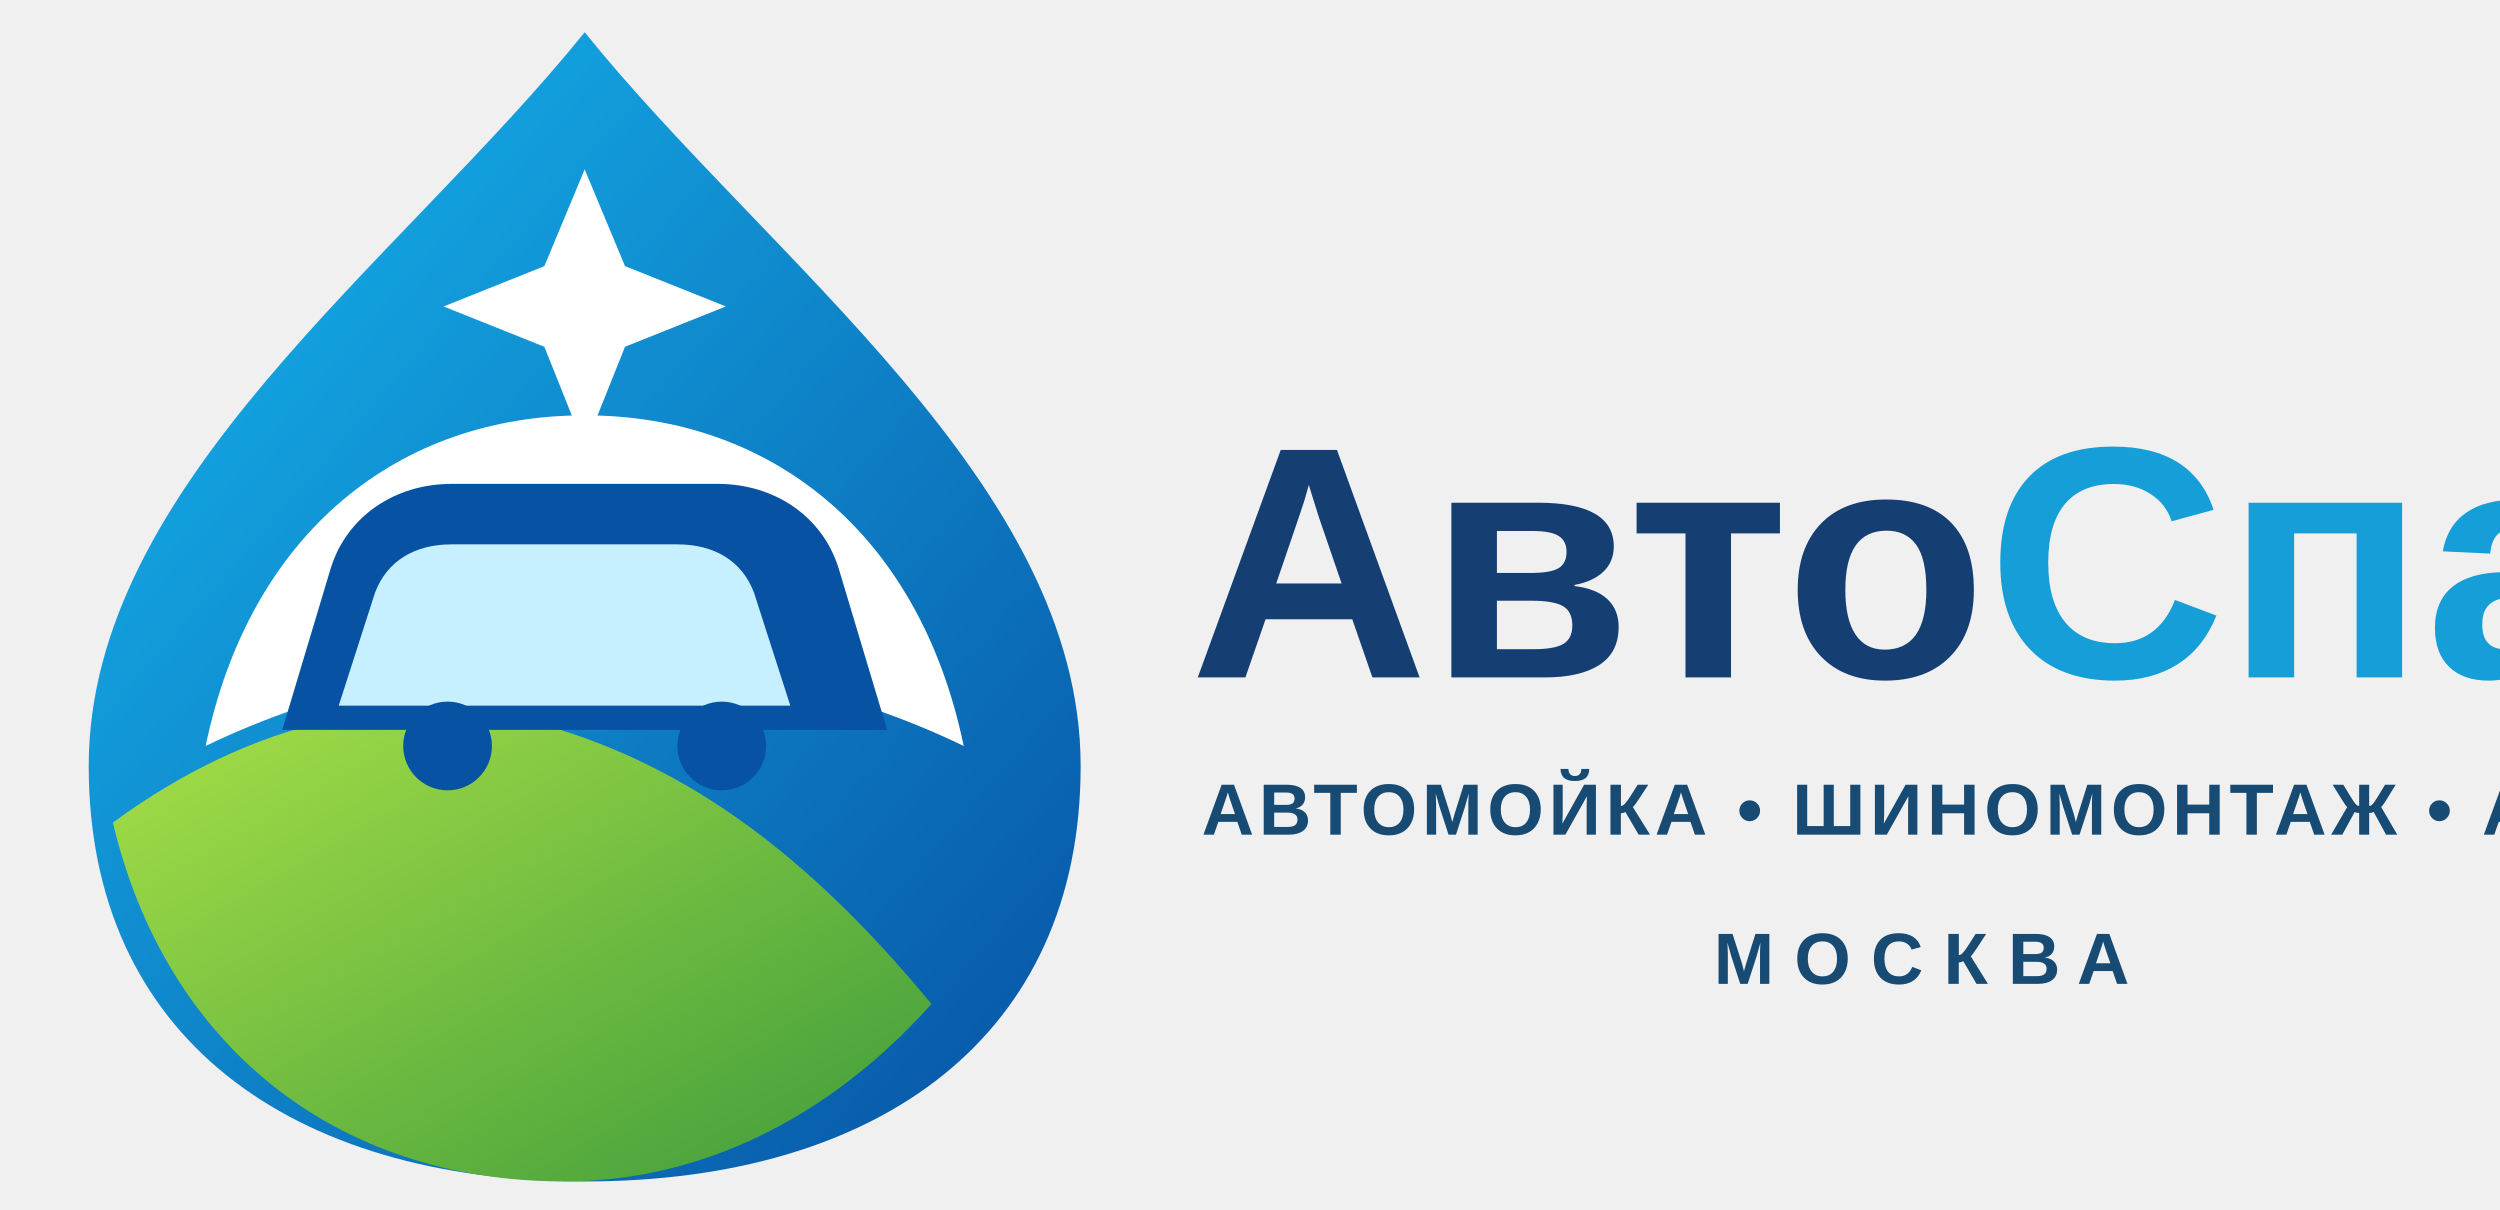
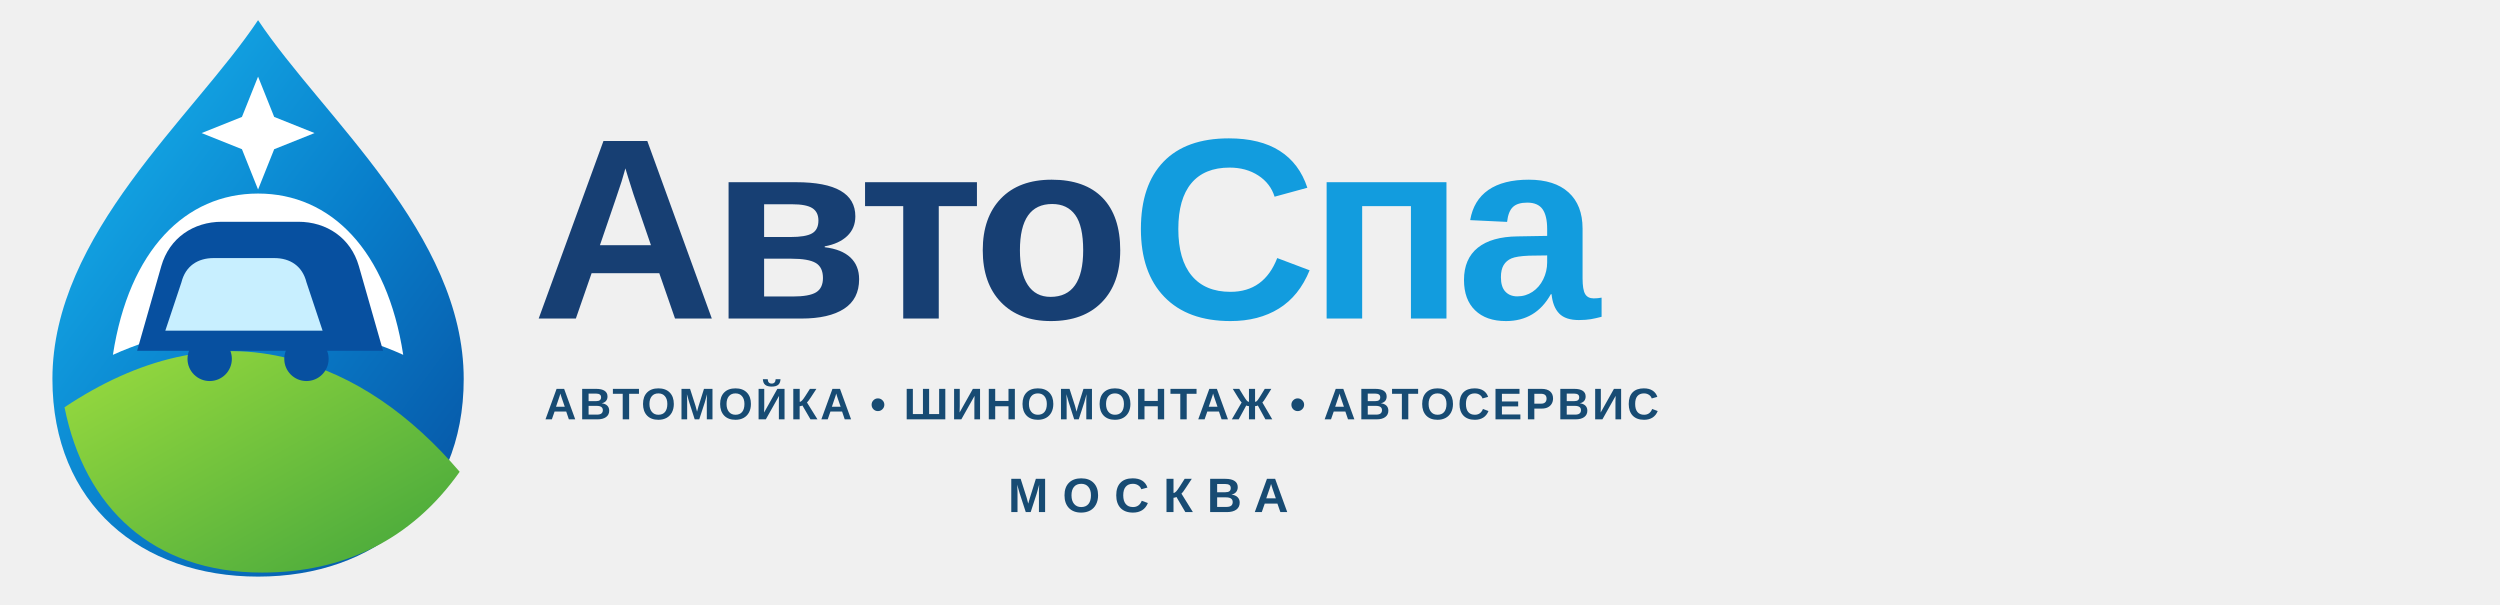
- <svg xmlns="http://www.w3.org/2000/svg" viewBox="0 0 620 300">
+ <svg xmlns="http://www.w3.org/2000/svg" viewBox="0 0 620 150" role="img" aria-labelledby="title desc">
  <defs>
-     <linearGradient id="b" x1="0" y1="0" x2="1" y2="1">
-       <stop stop-color="#16b8ef" />
-       <stop offset="1" stop-color="#0751a4" />
+     <linearGradient id="drop" x1="0" y1="0" x2="1" y2="1">
+       <stop stop-color="#19b9f0" />
+       <stop offset=".55" stop-color="#087dca" />
+       <stop offset="1" stop-color="#0750a0" />
    </linearGradient>
-     <linearGradient id="g" x1="0" y1="0" x2="1" y2="1">
-       <stop stop-color="#a8e047" />
-       <stop offset="1" stop-color="#3d9b3b" />
+     <linearGradient id="leaf" x1="0" y1="0" x2="1" y2="1">
+       <stop stop-color="#9bdc3e" />
+       <stop offset="1" stop-color="#42a53c" />
    </linearGradient>
  </defs>
-   <path d="M145 8C99 65 22 120 22 190c0 67 50 103 123 103s123-36 123-103C268 120 191 65 145 8Z" fill="url(#b)" />
-   <path d="M28 204c34-25 73-35 111-23 35 11 64 34 92 68-26 29-58 44-91 44-57 0-99-34-112-89Z" fill="url(#g)" />
-   <path d="M51 185c11-53 48-82 94-82s83 29 94 82c-58-28-130-28-188 0Z" fill="#fff" />
-   <path d="M70 181l12-40c4-13 16-21 30-21h66c14 0 26 8 30 21l12 40H70Z" fill="#0752a3" />
-   <path d="M84 175l9-28c3-8 10-12 19-12h56c9 0 16 4 19 12l9 28H84Z" fill="#c6efff" />
-   <circle cx="111" cy="185" r="11" fill="#0752a3" />
-   <circle cx="179" cy="185" r="11" fill="#0752a3" />
-   <path d="M145 42l10 24 25 10-25 10-10 25-10-25-25-10 25-10 10-24Z" fill="#fff" />
-   <text x="295" y="168" font-family="Arial,Helvetica,sans-serif" font-size="82" font-weight="800" fill="#153f73">Авто<tspan fill="#159ed7">Спа</tspan>
+   <path d="M64 5C48 29 13 58 13 94c0 31 22 49 51 49s51-18 51-49C115 58 80 29 64 5Z" fill="url(#drop)" />
+   <path d="M16 101c18-12 37-17 56-12 16 4 30 14 42 28-12 17-29 25-49 25-27 0-44-16-49-41Z" fill="url(#leaf)" />
+   <path d="M28 88c4-26 18-40 36-40s32 14 36 40c-22-10-50-10-72 0Z" fill="#fff" />
+   <path d="M34 87l6-21c2-7 8-11 15-11h19c7 0 13 4 15 11l6 21H34Z" fill="#0750a0" />
+   <path d="M41 82l4-12c1-4 4-6 8-6h15c4 0 7 2 8 6l4 12H41Z" fill="#c8efff" />
+   <circle cx="52" cy="89" r="5.5" fill="#0750a0" />
+   <circle cx="76" cy="89" r="5.5" fill="#0750a0" />
+   <path d="M64 19l4 10 10 4-10 4-4 10-4-10-10-4 10-4 4-10Z" fill="#fff" />
+   <text x="132" y="79" font-family="Arial,Helvetica,sans-serif" font-size="64" font-weight="800" letter-spacing="-2" fill="#173f73">Авто<tspan fill="#129cde">Спа</tspan>
  </text>
-   <text x="298" y="207" font-family="Arial,Helvetica,sans-serif" font-size="18" font-weight="700" letter-spacing="1.2" fill="#174b73">АВТОМОЙКА • ШИНОМОНТАЖ • АВТОСЕРВИС</text>
-   <text x="425" y="244" font-family="Arial,Helvetica,sans-serif" font-size="18" font-weight="700" letter-spacing="5" fill="#174b73">МОСКВА</text>
+   <text x="135" y="104" font-family="Arial,Helvetica,sans-serif" font-size="11" font-weight="800" letter-spacing=".7" fill="#174b73">АВТОМОЙКА • ШИНОМОНТАЖ • АВТОСЕРВИС</text>
+   <text x="250" y="127" font-family="Arial,Helvetica,sans-serif" font-size="12" font-weight="800" letter-spacing="3.5" fill="#174b73">МОСКВА</text>
</svg>
